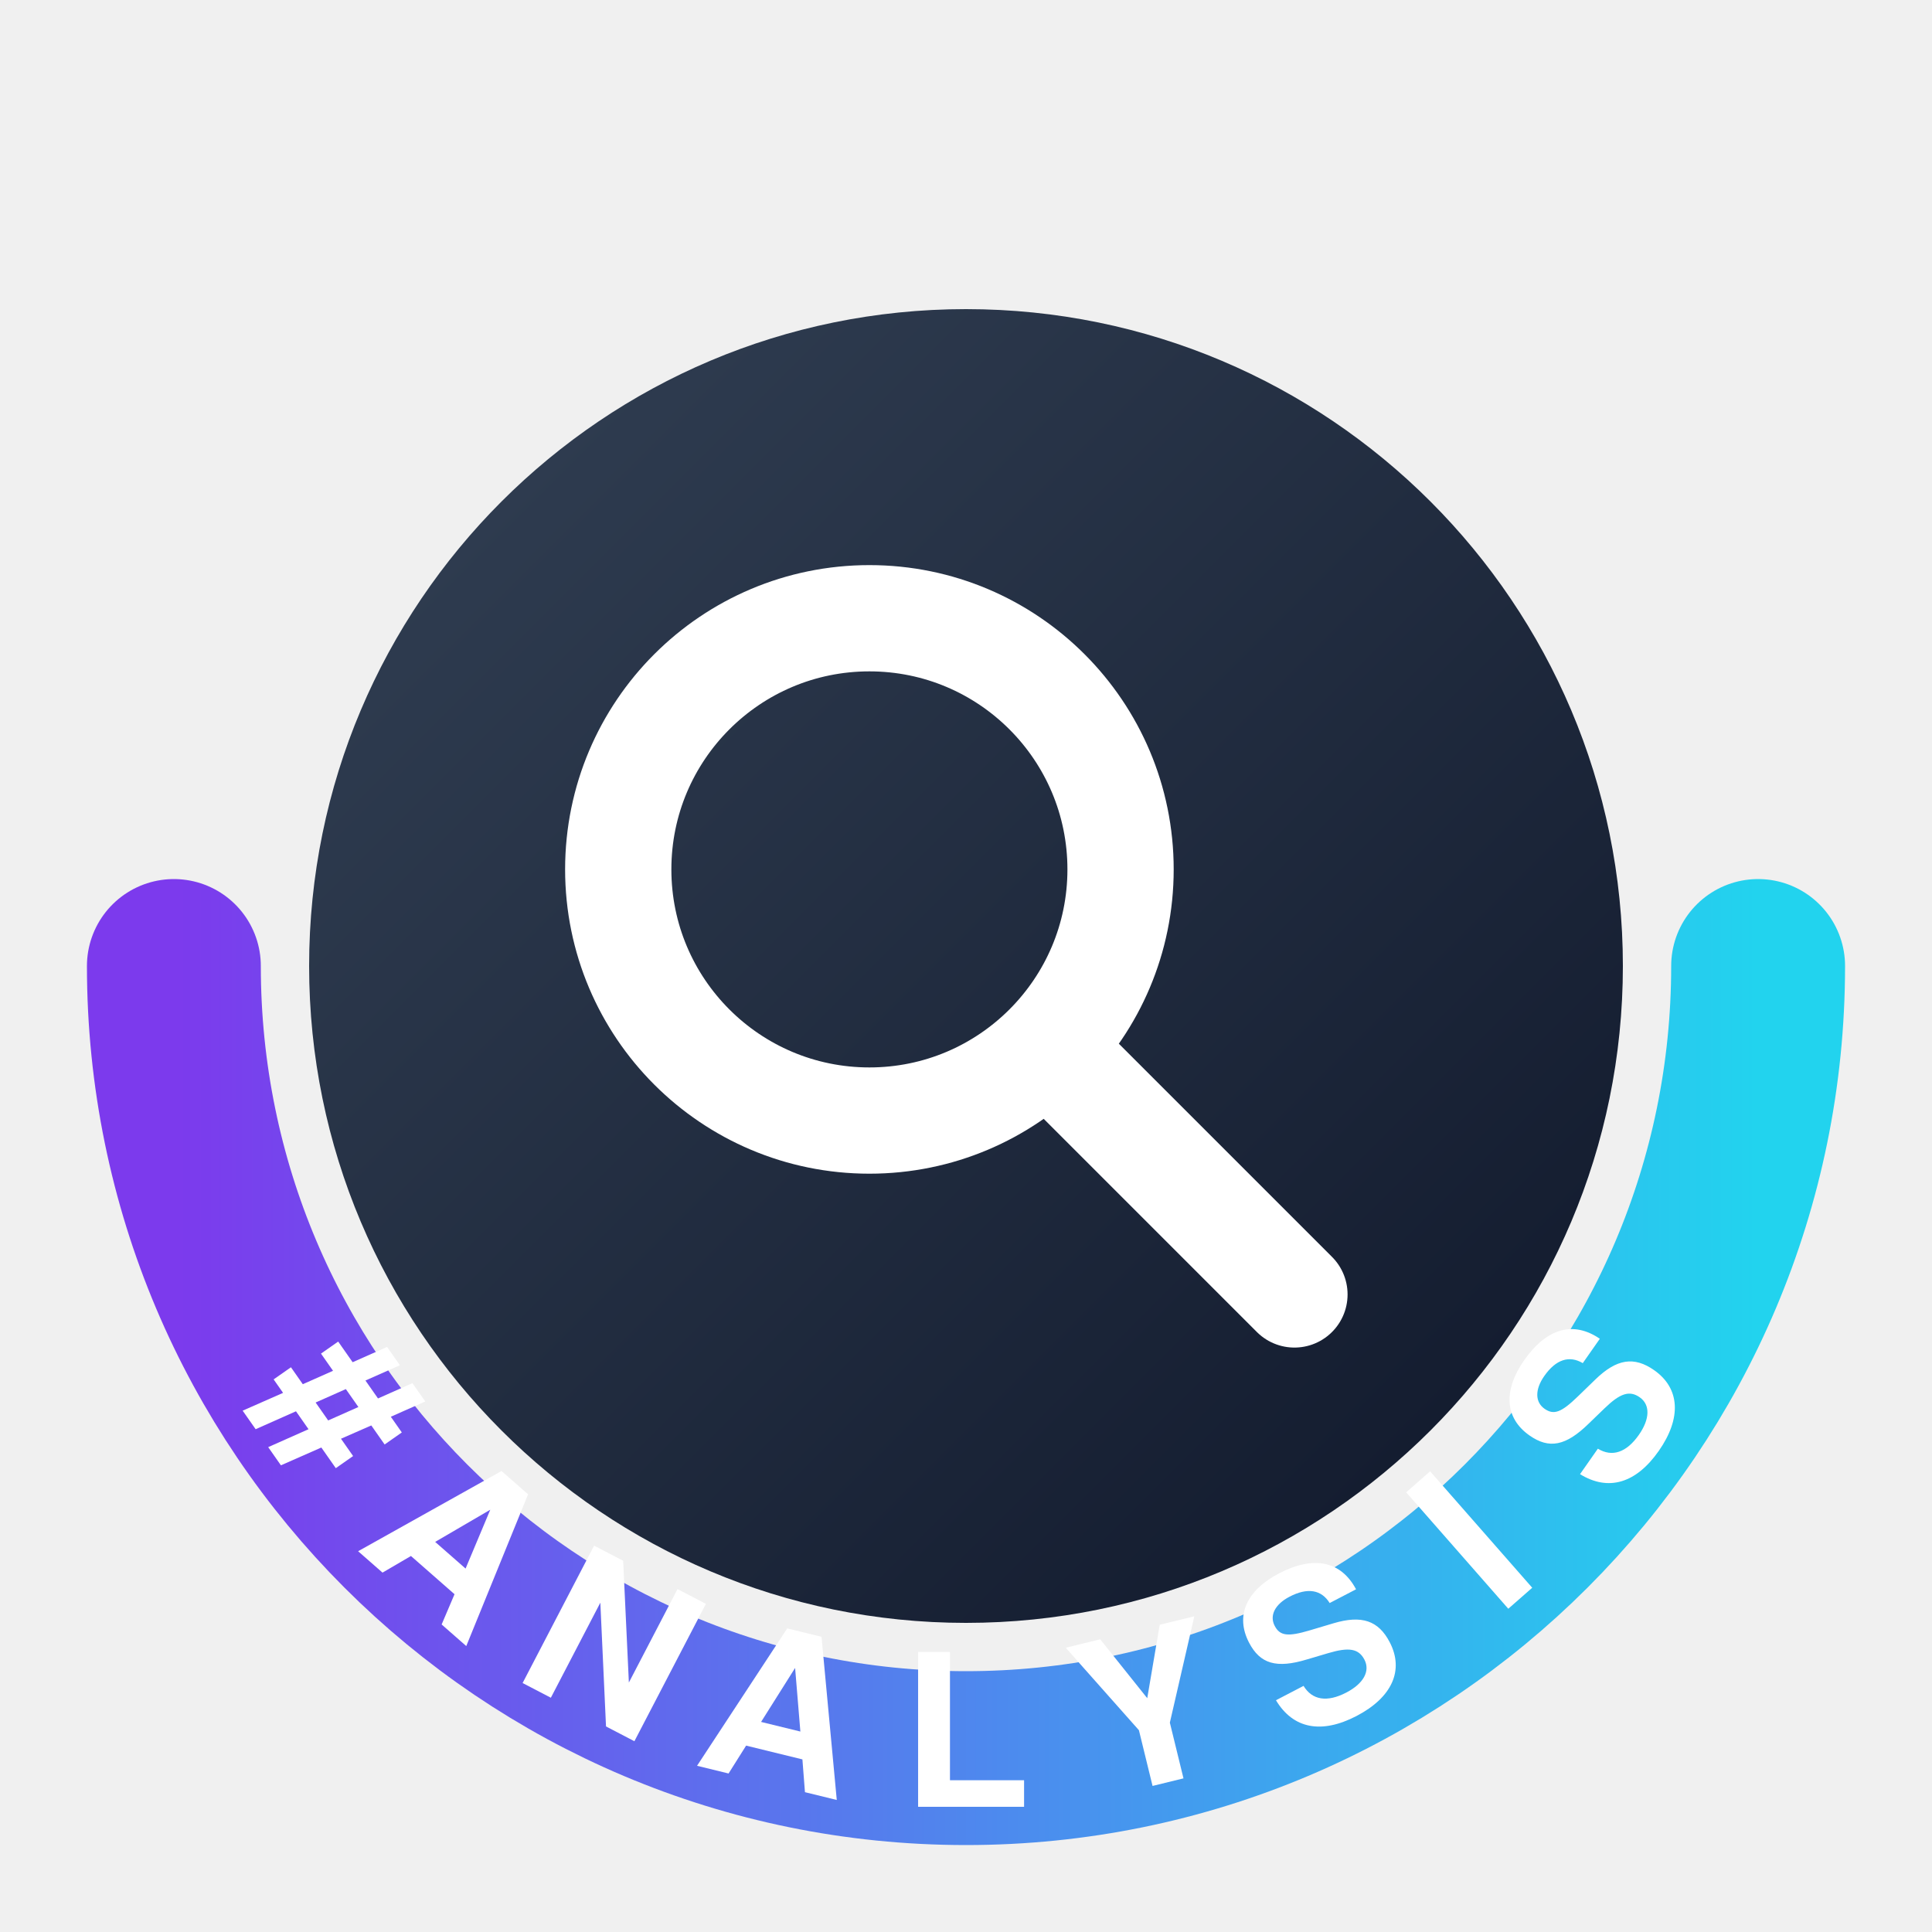
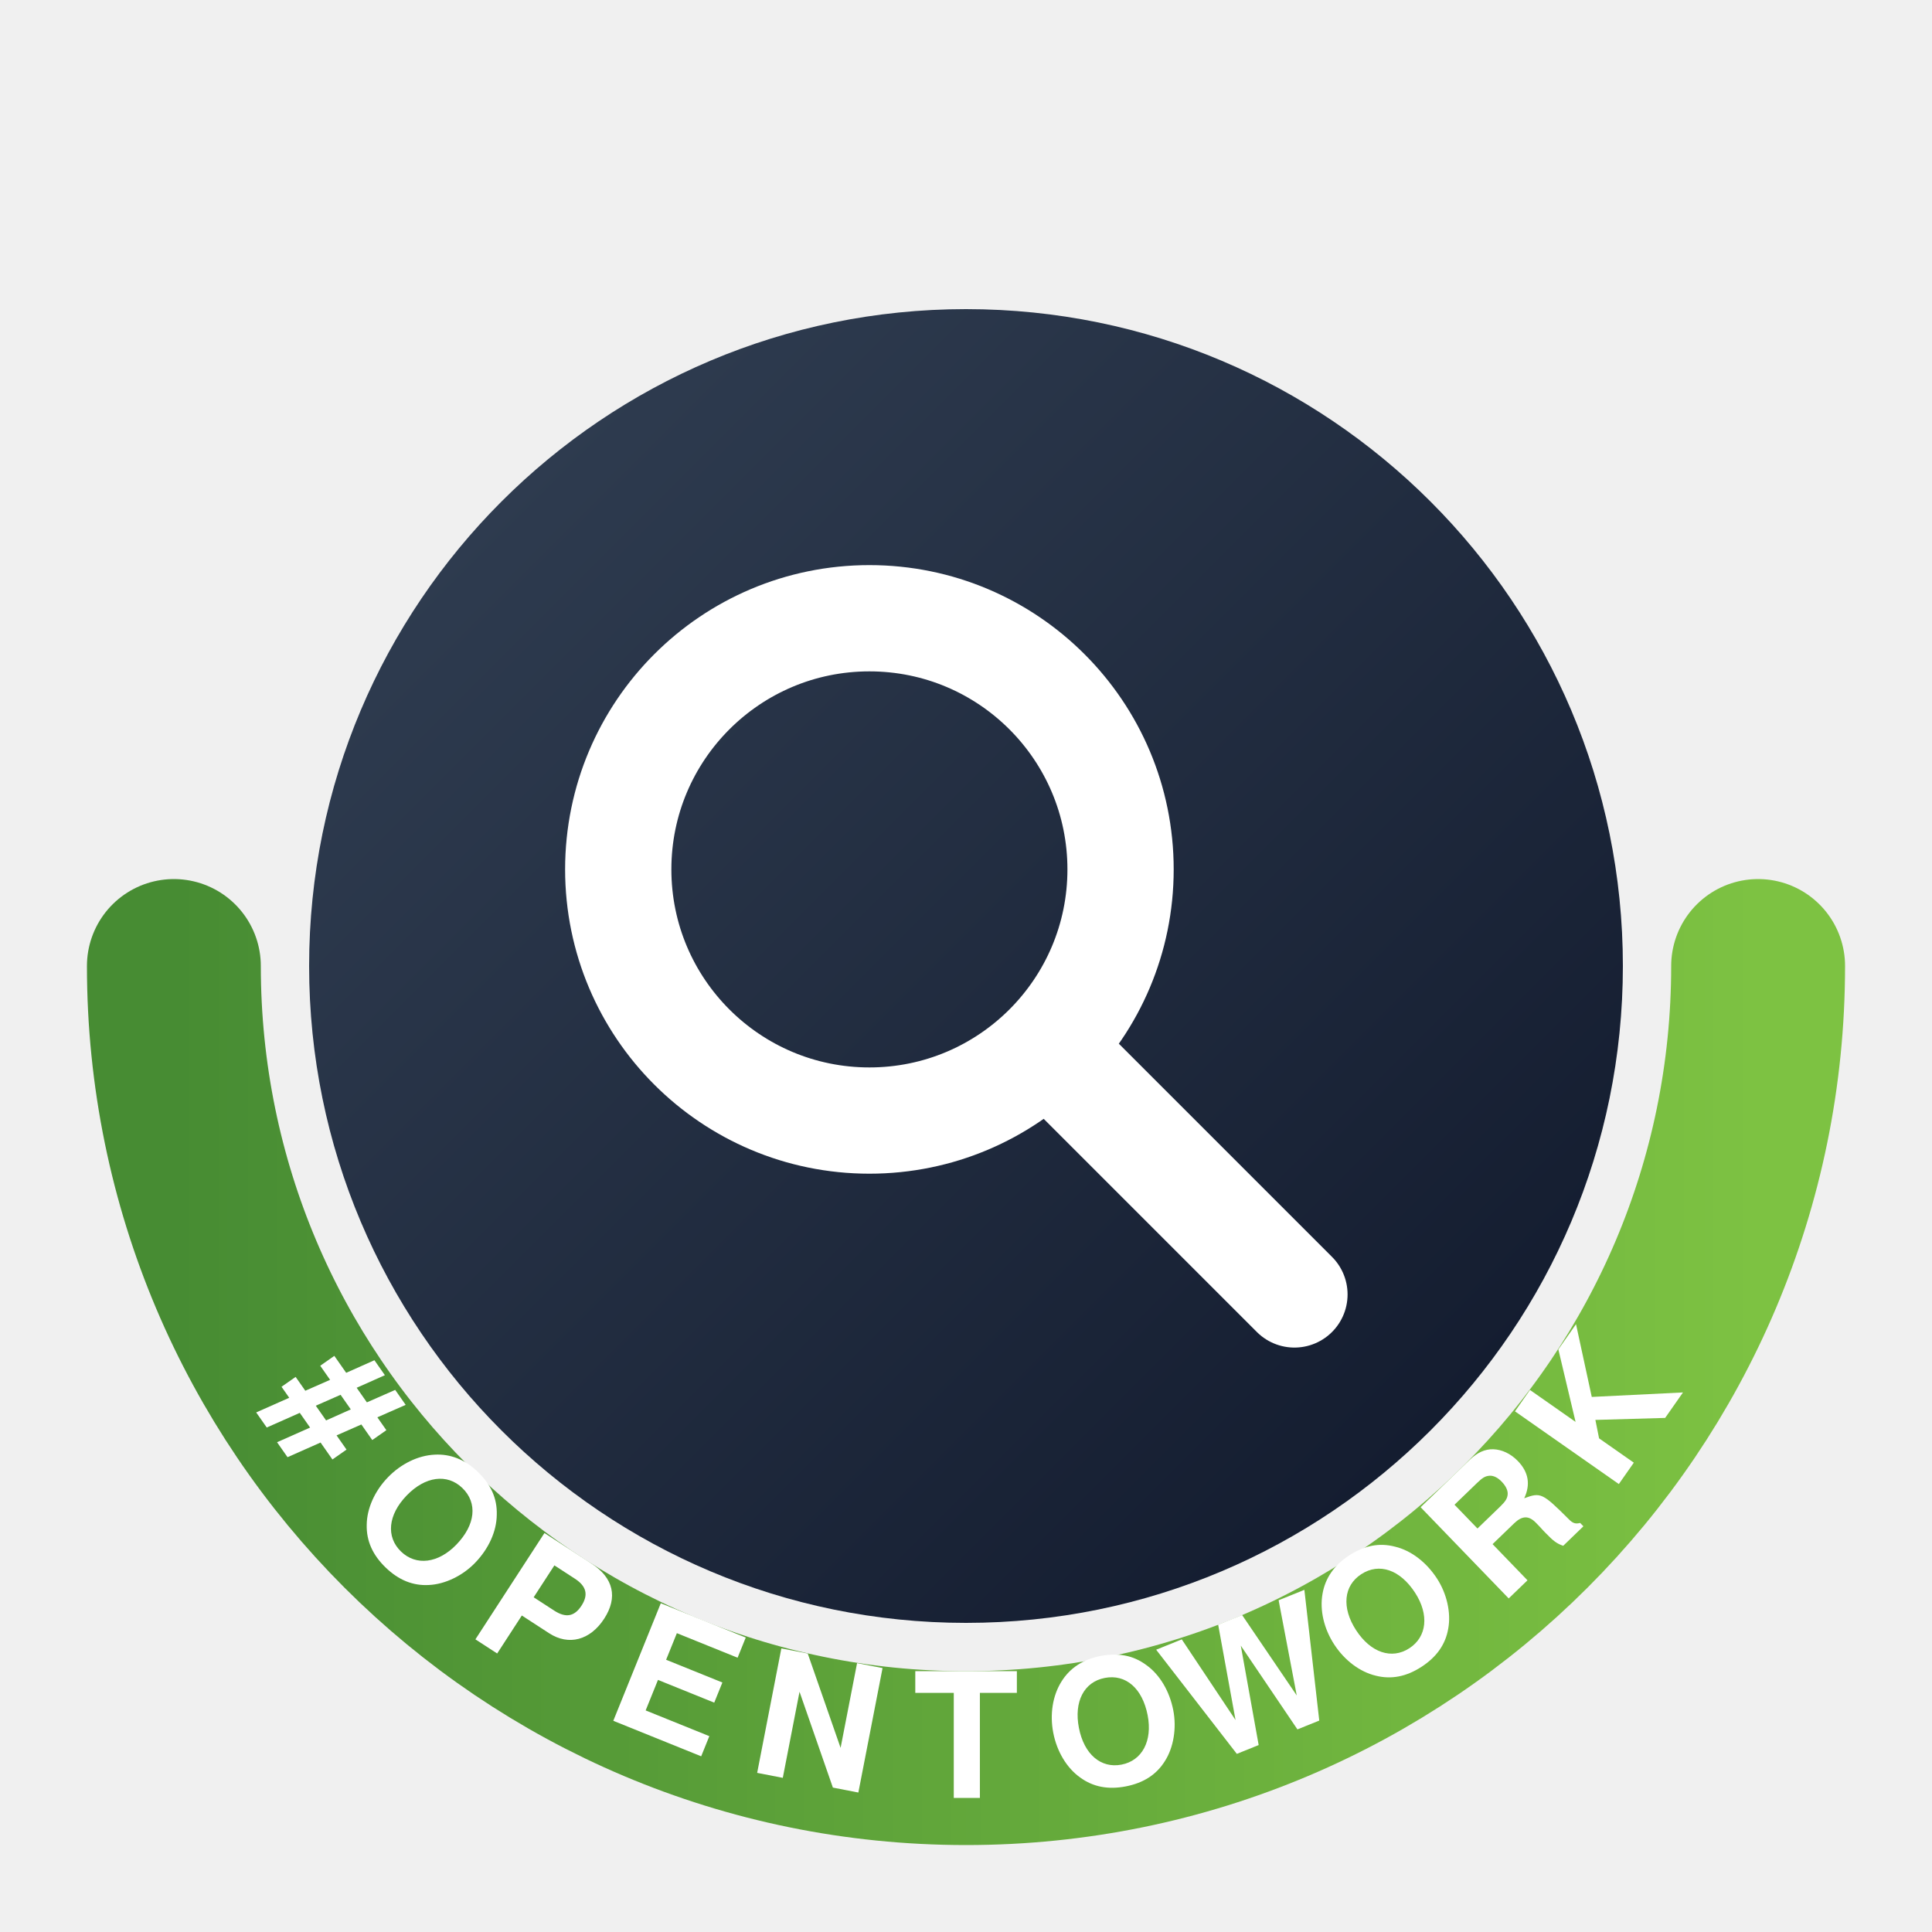
<svg xmlns="http://www.w3.org/2000/svg" viewBox="0 0 200 200">
  <defs>
    <linearGradient id="badgeGrad" x1="0%" y1="0%" x2="100%" y2="100%">
      <stop offset="0%" stop-color="#334155" />
      <stop offset="100%" stop-color="#0F172A" />
    </linearGradient>
    <linearGradient id="ringGrad" x1="0%" y1="0%" x2="100%" y2="0%">
-       <stop offset="0%" stop-color="#7C3AED" />
-       <stop offset="100%" stop-color="#22D3EE" />
+       <stop offset="0%" stop-color="#478C33" />
+       <stop offset="100%" stop-color="#7DC242" />
    </linearGradient>
  </defs>
  <path id="ringPath" d="M 18,100 A 82,82 0 0,0 182,100" fill="none" stroke="url(#ringGrad)" stroke-width="18" stroke-linecap="round" />
  <circle cx="100" cy="100" r="68" fill="url(#badgeGrad)" />
  <circle cx="90" cy="90" r="26" fill="none" stroke="#FFFFFF" stroke-width="11" />
  <line x1="109" y1="109" x2="134" y2="134" stroke="#FFFFFF" stroke-width="11" stroke-linecap="round" />
-   <g font-family="Helvetica, Arial, sans-serif" font-weight="700" font-size="22" fill="#FFFFFF">
+   <g font-family="Helvetica, Arial, sans-serif" font-weight="700" font-size="18" fill="#FFFFFF">
    <text x="32.83" y="147.03" transform="rotate(55.00 32.83 147.03)" text-anchor="middle" dominant-baseline="central">#</text>
-     <text x="45.93" y="161.65" transform="rotate(41.25 45.93 161.65)" text-anchor="middle" dominant-baseline="central">A</text>
-     <text x="62.14" y="172.73" transform="rotate(27.50 62.14 172.73)" text-anchor="middle" dominant-baseline="central">N</text>
-     <text x="80.51" y="179.65" transform="rotate(13.75 80.51 179.65)" text-anchor="middle" dominant-baseline="central">A</text>
-     <text x="100.00" y="182.00" transform="rotate(0.00 100.00 182.00)" text-anchor="middle" dominant-baseline="central">L</text>
-     <text x="119.49" y="179.65" transform="rotate(-13.75 119.49 179.65)" text-anchor="middle" dominant-baseline="central">Y</text>
-     <text x="137.86" y="172.73" transform="rotate(-27.50 137.86 172.73)" text-anchor="middle" dominant-baseline="central">S</text>
-     <text x="154.07" y="161.65" transform="rotate(-41.25 154.07 161.65)" text-anchor="middle" dominant-baseline="central">I</text>
-     <text x="167.17" y="147.03" transform="rotate(-55.00 167.17 147.03)" text-anchor="middle" dominant-baseline="central">S</text>
+     <text x="43.04" y="158.99" transform="rotate(44.00 43.04 158.99)" text-anchor="middle" dominant-baseline="central">O</text>
+     <text x="55.34" y="168.77" transform="rotate(33.00 55.34 168.77)" text-anchor="middle" dominant-baseline="central">P</text>
+     <text x="69.28" y="176.03" transform="rotate(22.00 69.28 176.03)" text-anchor="middle" dominant-baseline="central">E</text>
+     <text x="84.35" y="180.49" transform="rotate(11.00 84.35 180.49)" text-anchor="middle" dominant-baseline="central">N</text>
+     <text x="100.00" y="182.00" transform="rotate(0.00 100.00 182.00)" text-anchor="middle" dominant-baseline="central">T</text>
+     <text x="115.65" y="180.49" transform="rotate(-11.00 115.65 180.49)" text-anchor="middle" dominant-baseline="central">O</text>
+     <text x="130.72" y="176.03" transform="rotate(-22.00 130.72 176.03)" text-anchor="middle" dominant-baseline="central">W</text>
+     <text x="144.66" y="168.77" transform="rotate(-33.00 144.66 168.77)" text-anchor="middle" dominant-baseline="central">O</text>
+     <text x="156.96" y="158.99" transform="rotate(-44.00 156.96 158.99)" text-anchor="middle" dominant-baseline="central">R</text>
+     <text x="167.17" y="147.03" transform="rotate(-55.00 167.17 147.03)" text-anchor="middle" dominant-baseline="central">K</text>
  </g>
</svg>
